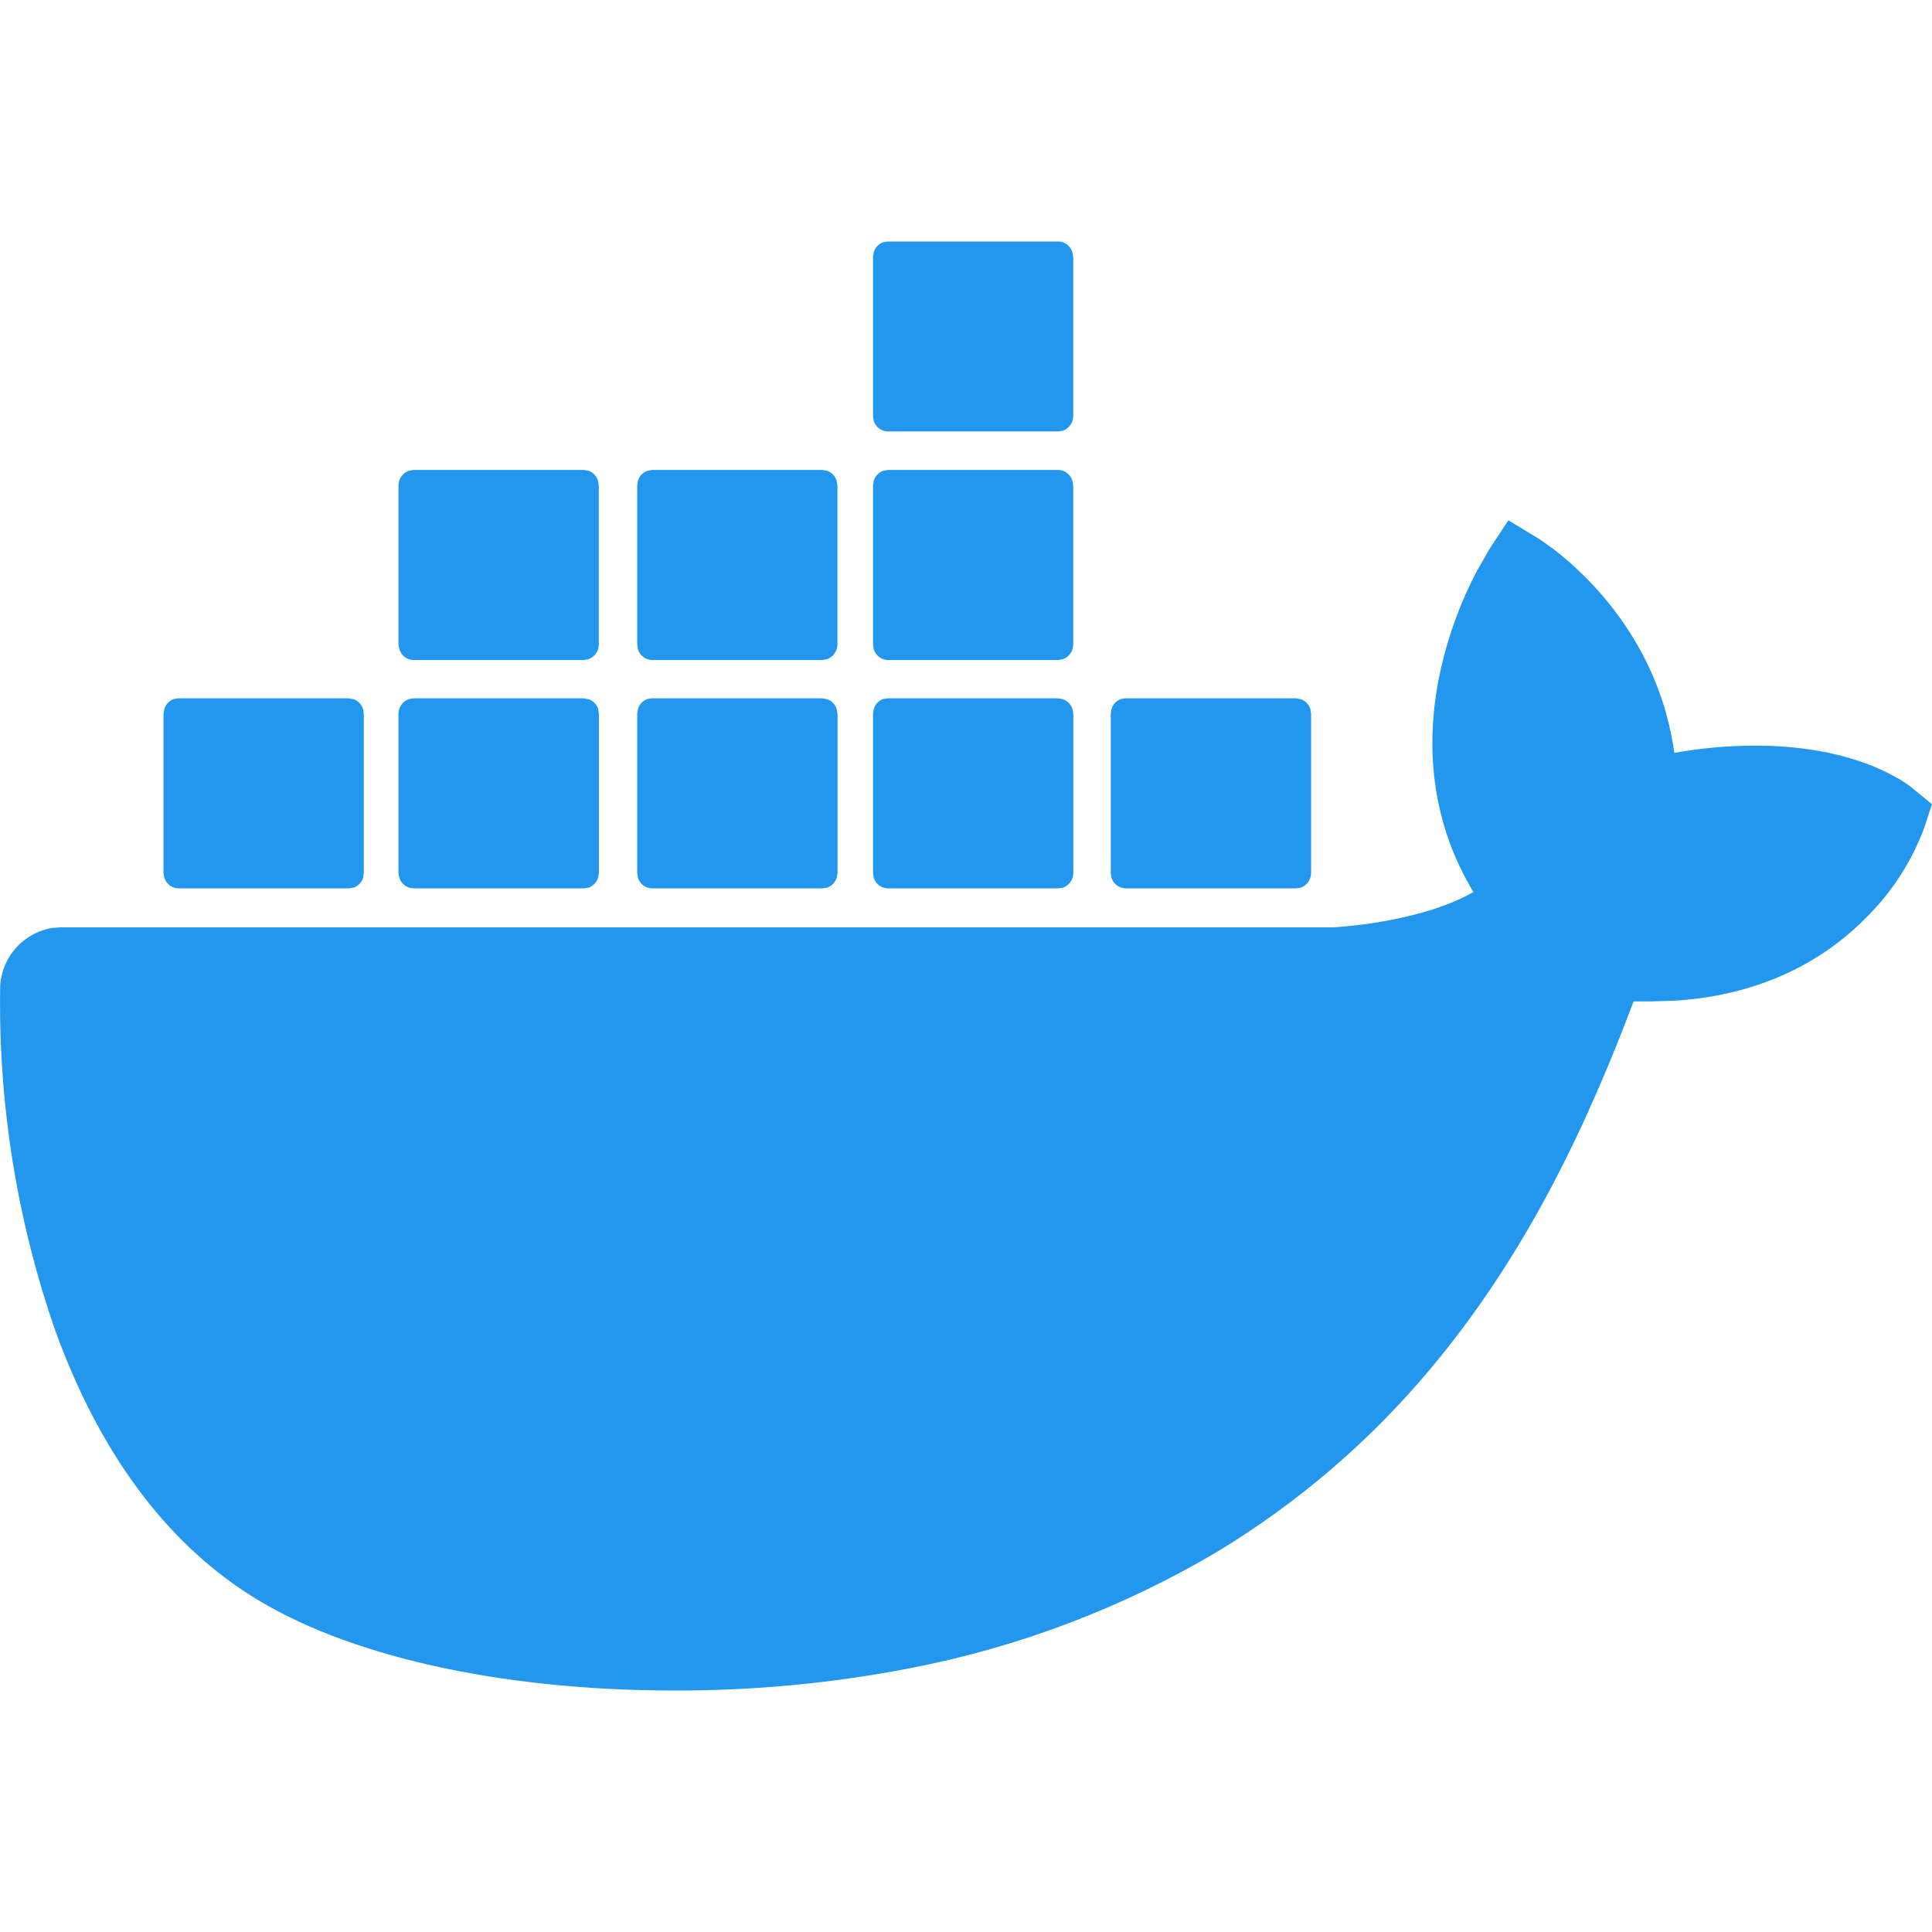
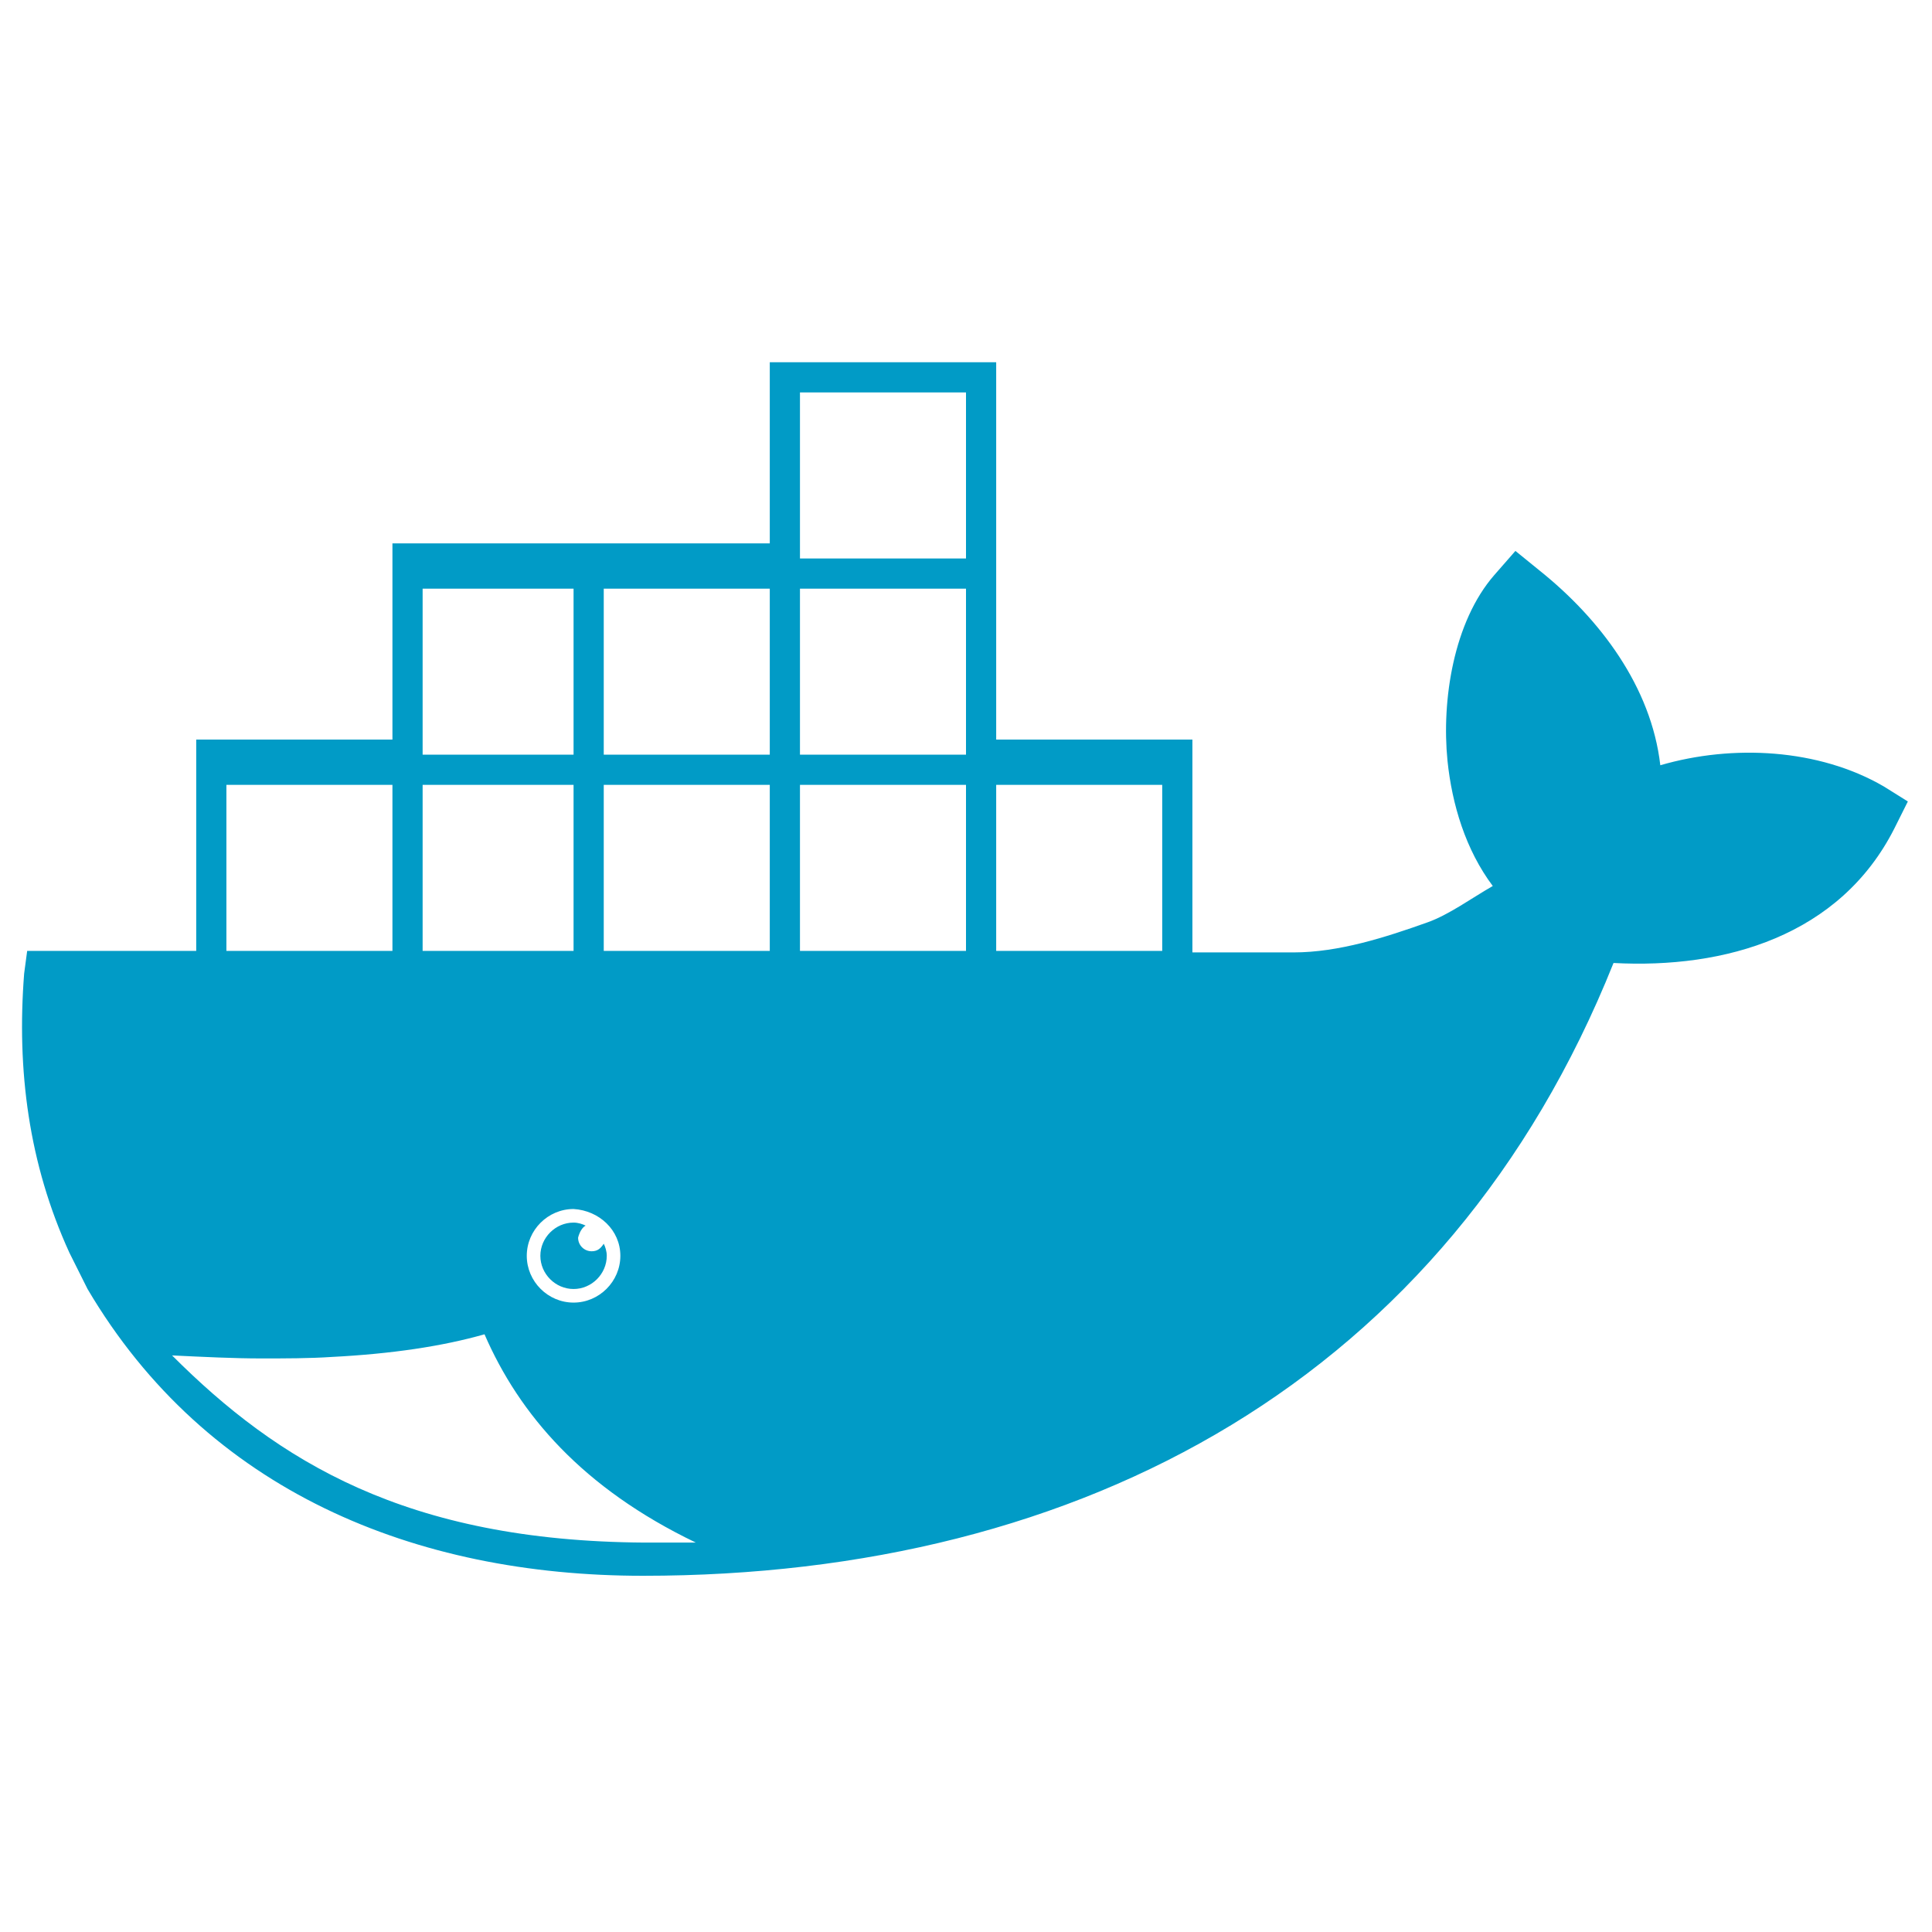
- <svg xmlns="http://www.w3.org/2000/svg" width="800px" height="800px" viewBox="0 0 16 16" fill="none">
-   <path fill="#2396ED" d="M12.342 4.536l.15-.227.262.159.116.083c.28.216.869.768.996 1.684.223-.04.448-.06.673-.06.534 0 .893.124 1.097.227l.105.057.068.045.191.156-.066.2a2.044 2.044 0 01-.47.73c-.29.299-.8.652-1.609.698l-.178.005h-.148c-.37.977-.867 2.078-1.702 3.066a7.081 7.081 0 01-1.74 1.488 7.941 7.941 0 01-2.549.968c-.644.125-1.298.187-1.953.185-1.45 0-2.73-.288-3.517-.792-.703-.449-1.243-1.182-1.606-2.177a8.25 8.25 0 01-.461-2.83.516.516 0 01.432-.516l.068-.005h10.54l.092-.007.149-.016c.256-.034.646-.11.92-.27-.328-.543-.421-1.178-.268-1.854a3.3 3.3 0 01.3-.81l.108-.187zM2.89 5.784l.04.007a.127.127 0 01.077.082l.006.04v1.315l-.006.041a.127.127 0 01-.078.082l-.039.006H1.478a.124.124 0 01-.117-.088l-.007-.04V5.912l.007-.04a.127.127 0 01.078-.083l.039-.006H2.89zm1.947 0l.039.007a.127.127 0 01.078.082l.006.04v1.315l-.007.041a.127.127 0 01-.078.082l-.039.006H3.424a.125.125 0 01-.117-.088L3.3 7.23V5.913a.13.13 0 01.085-.123l.039-.007h1.413zm1.976 0l.039.007a.127.127 0 01.077.082l.007.04v1.315l-.007.041a.127.127 0 01-.078.082l-.039.006H5.4a.124.124 0 01-.117-.088l-.006-.04V5.912l.006-.04a.127.127 0 01.078-.083l.039-.006h1.413zm1.952 0l.039.007a.127.127 0 01.078.082l.007.04v1.315a.13.13 0 01-.085.123l-.04.006H7.353a.124.124 0 01-.117-.088l-.006-.04V5.912l.006-.04a.127.127 0 01.078-.083l.04-.006h1.412zm1.97 0l.039.007a.127.127 0 01.078.082l.006.04v1.315a.13.13 0 01-.085.123l-.039.006H9.322a.124.124 0 01-.117-.088l-.006-.04V5.912l.006-.04a.127.127 0 01.078-.083l.04-.006h1.411zM4.835 3.892l.04.007a.127.127 0 01.077.081l.007.041v1.315a.13.13 0 01-.085.123l-.039.007H3.424a.125.125 0 01-.117-.09l-.007-.04V4.021a.13.13 0 01.085-.122l.039-.007h1.412zm1.976 0l.04.007a.127.127 0 01.077.081l.007.041v1.315a.13.13 0 01-.085.123l-.039.007H5.4a.125.125 0 01-.117-.09l-.006-.04V4.021l.006-.04a.127.127 0 01.078-.082l.039-.007h1.412zm1.953 0c.054 0 .1.037.117.088l.007.041v1.315a.13.13 0 01-.085.123l-.04.007H7.353a.125.125 0 01-.117-.09l-.006-.04V4.021l.006-.04a.127.127 0 01.078-.082l.04-.007h1.412zm0-1.892c.054 0 .1.037.117.088l.007.04v1.316a.13.13 0 01-.085.123l-.04.006H7.353a.124.124 0 01-.117-.088l-.006-.04V2.128l.006-.04a.127.127 0 01.078-.082L7.353 2h1.412z" />
+ <svg xmlns="http://www.w3.org/2000/svg" viewBox="0 0 128 128">
+   <path d="M124.8 52.1c-4.3-2.5-10-2.8-14.8-1.4-.6-5.2-4-9.7-8-12.9l-1.6-1.3-1.4 1.6c-2.7 3.1-3.5 8.3-3.1 12.3.3 2.9 1.2 5.9 3 8.3-1.4.8-2.9 1.9-4.3 2.4-2.8 1-5.9 2-8.9 2H79V49H66V24H51v12H26v13H13v14H1.8l-.2 1.5c-.5 6.4.3 12.6 3 18.5l1.1 2.2.1.2c7.9 13.4 21.7 19 36.8 19 29.2 0 53.3-13.1 64.3-40.6 7.4.4 15-1.8 18.6-8.9l.9-1.8-1.6-1zM28 39h10v11H28V39zm13.1 44.2c0 1.7-1.4 3.1-3.1 3.1-1.7 0-3.1-1.4-3.1-3.1 0-1.7 1.4-3.1 3.1-3.1 1.7.1 3.1 1.4 3.1 3.1zM28 52h10v11H28V52zm-13 0h11v11H15V52zm27.7 50.2c-15.8-.1-24.3-5.4-31.3-12.4 2.1.1 4.1.2 5.9.2 1.6 0 3.2 0 4.7-.1 3.9-.2 7.3-.7 10.1-1.5 2.3 5.3 6.5 10.2 14 13.8h-3.4zM51 63H40V52h11v11zm0-13H40V39h11v11zm13 13H53V52h11v11zm0-13H53V39h11v11zm0-13H53V26h11v11zm13 26H66V52h11v11zM38.8 81.2c-.2-.1-.5-.2-.8-.2-1.2 0-2.2 1-2.2 2.2 0 1.2 1 2.2 2.2 2.2s2.2-1 2.2-2.2c0-.3-.1-.6-.2-.8-.2.3-.4.5-.8.5-.5 0-.9-.4-.9-.9.1-.4.3-.7.5-.8z" fill="#019BC6" />
</svg>
